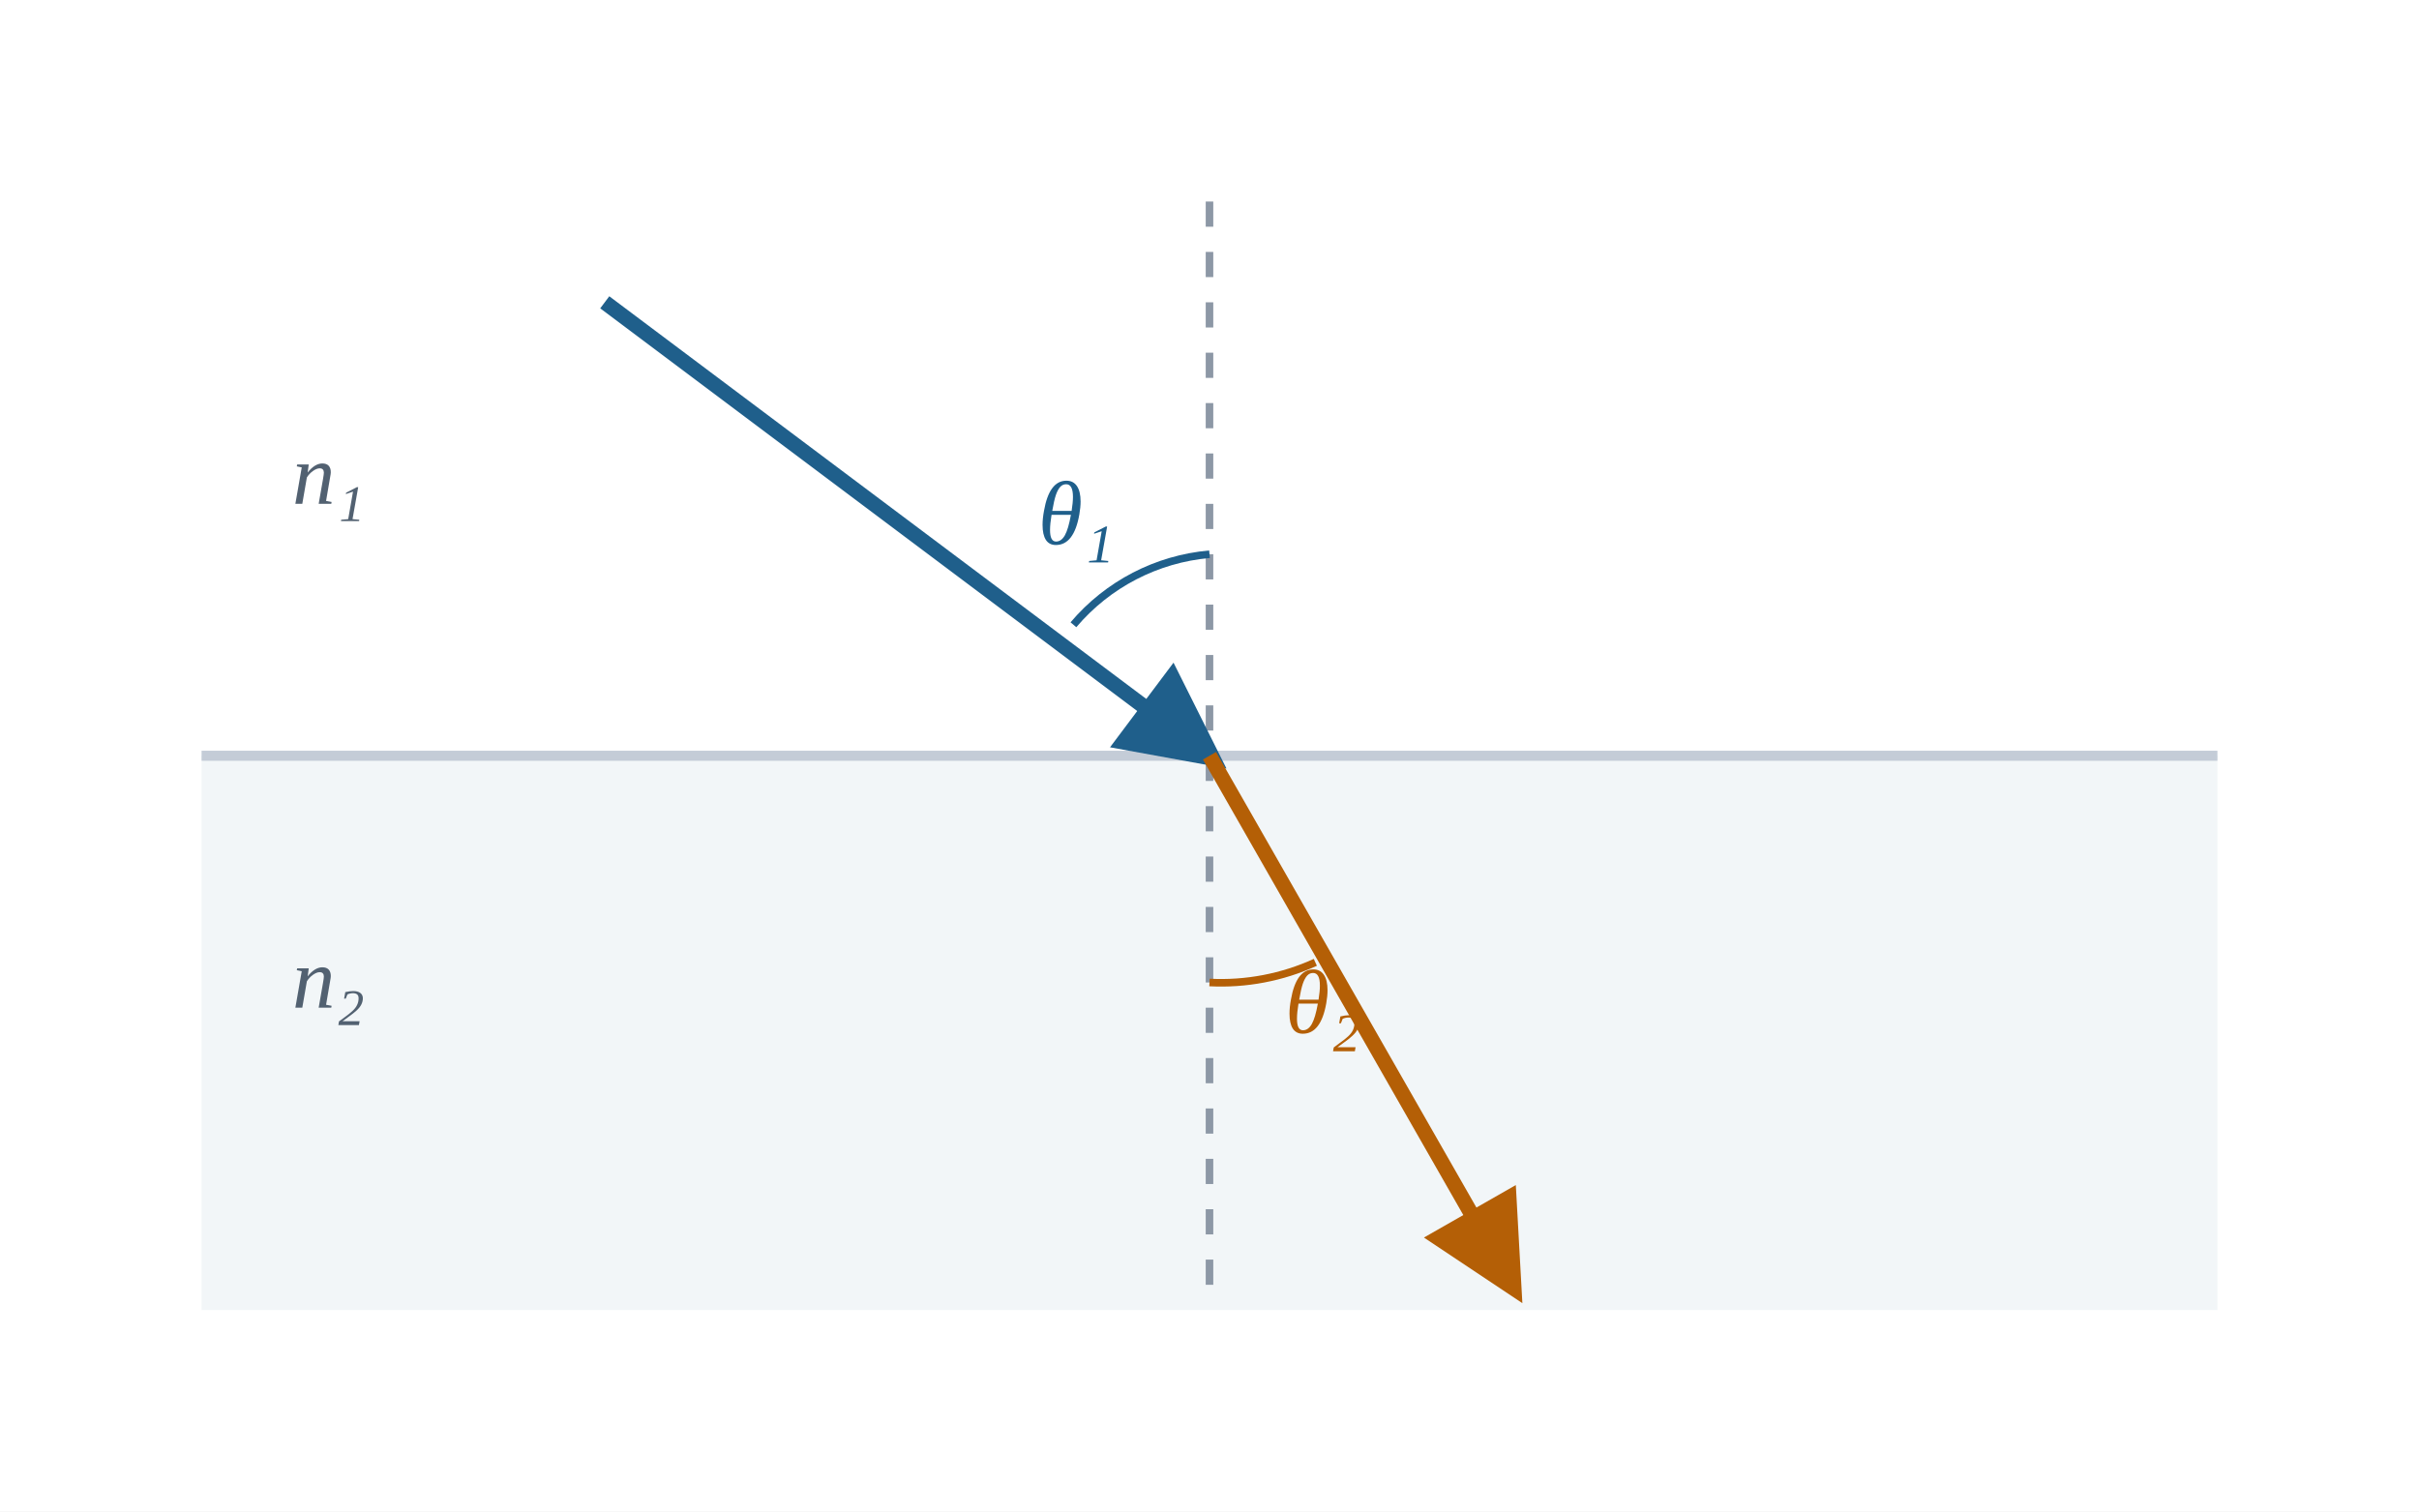
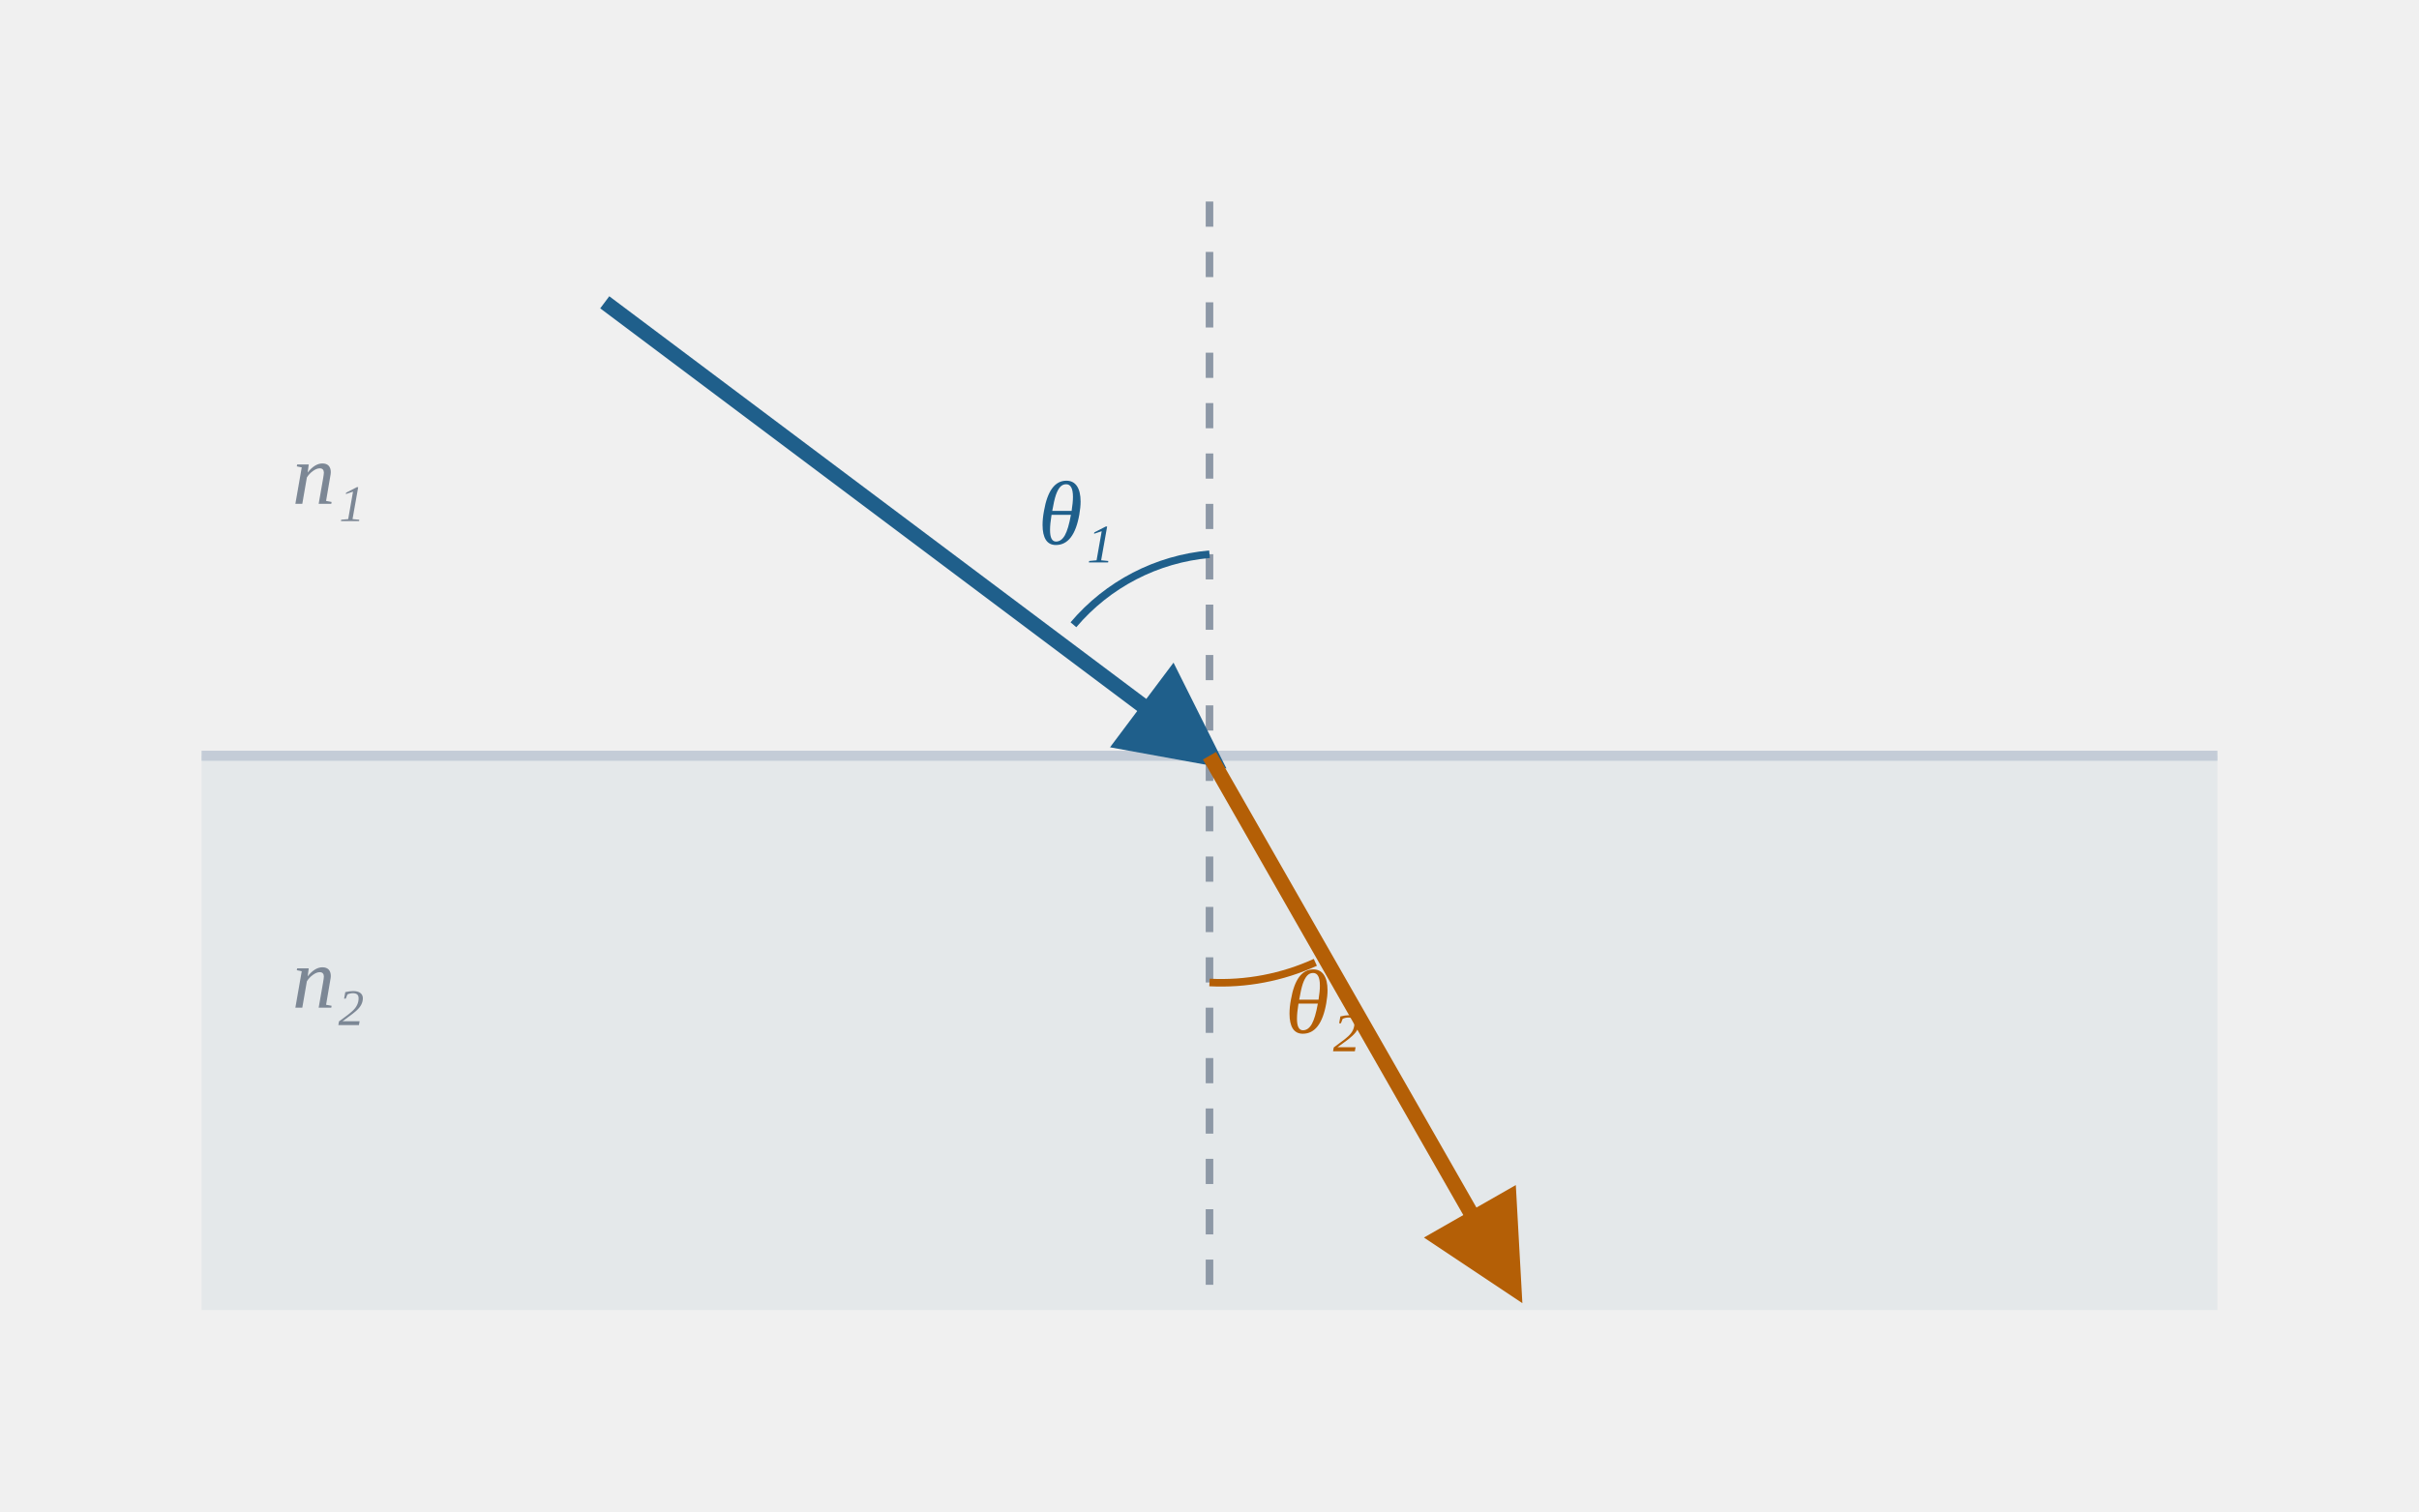
<svg xmlns="http://www.w3.org/2000/svg" viewBox="0 0 480 300" width="480" height="300" font-family="Georgia, 'Times New Roman', serif">
  <defs>
    <marker id="arrow" viewBox="0 0 10 10" refX="8" refY="5" markerWidth="7" markerHeight="7" orient="auto-start-reverse">
      <path d="M0 0 L10 5 L0 10 z" fill="context-stroke" />
    </marker>
  </defs>
-   <rect x="0" y="0" width="480" height="300" fill="#ffffff" />
  <rect x="40" y="150" width="400" height="110" fill="#1f5f8b" opacity="0.06" />
  <line x1="40" y1="150" x2="440" y2="150" stroke="#c4ccd7" stroke-width="2" />
  <line x1="240" y1="40" x2="240" y2="260" stroke="#8d98a6" stroke-width="1.5" stroke-dasharray="5 5" />
  <line x1="120" y1="60" x2="240" y2="150" stroke="#1f5f8b" stroke-width="3" marker-end="url(#arrow)" />
  <line x1="240" y1="150" x2="300" y2="255" stroke="#b45f06" stroke-width="3" marker-end="url(#arrow)" />
  <path d="M 240 110 A 40 40 0 0 0 213 124" fill="none" stroke="#1f5f8b" stroke-width="1.5" />
  <path d="M 240 195 A 45 45 0 0 0 261 191" fill="none" stroke="#b45f06" stroke-width="1.5" />
  <text x="206" y="108" font-size="18" fill="#1f5f8b" font-style="italic">θ₁</text>
  <text x="255" y="205" font-size="18" fill="#b45f06" font-style="italic">θ₂</text>
-   <text x="58" y="100" font-size="17" fill="#526171" font-style="italic">n₁</text>
-   <text x="58" y="200" font-size="17" fill="#526171" font-style="italic">n₂</text>
+   <text x="58" y="100" font-size="17" fill="#7c8795" font-style="italic">n₁</text>
+   <text x="58" y="200" font-size="17" fill="#7c8795" font-style="italic">n₂</text>
</svg>
